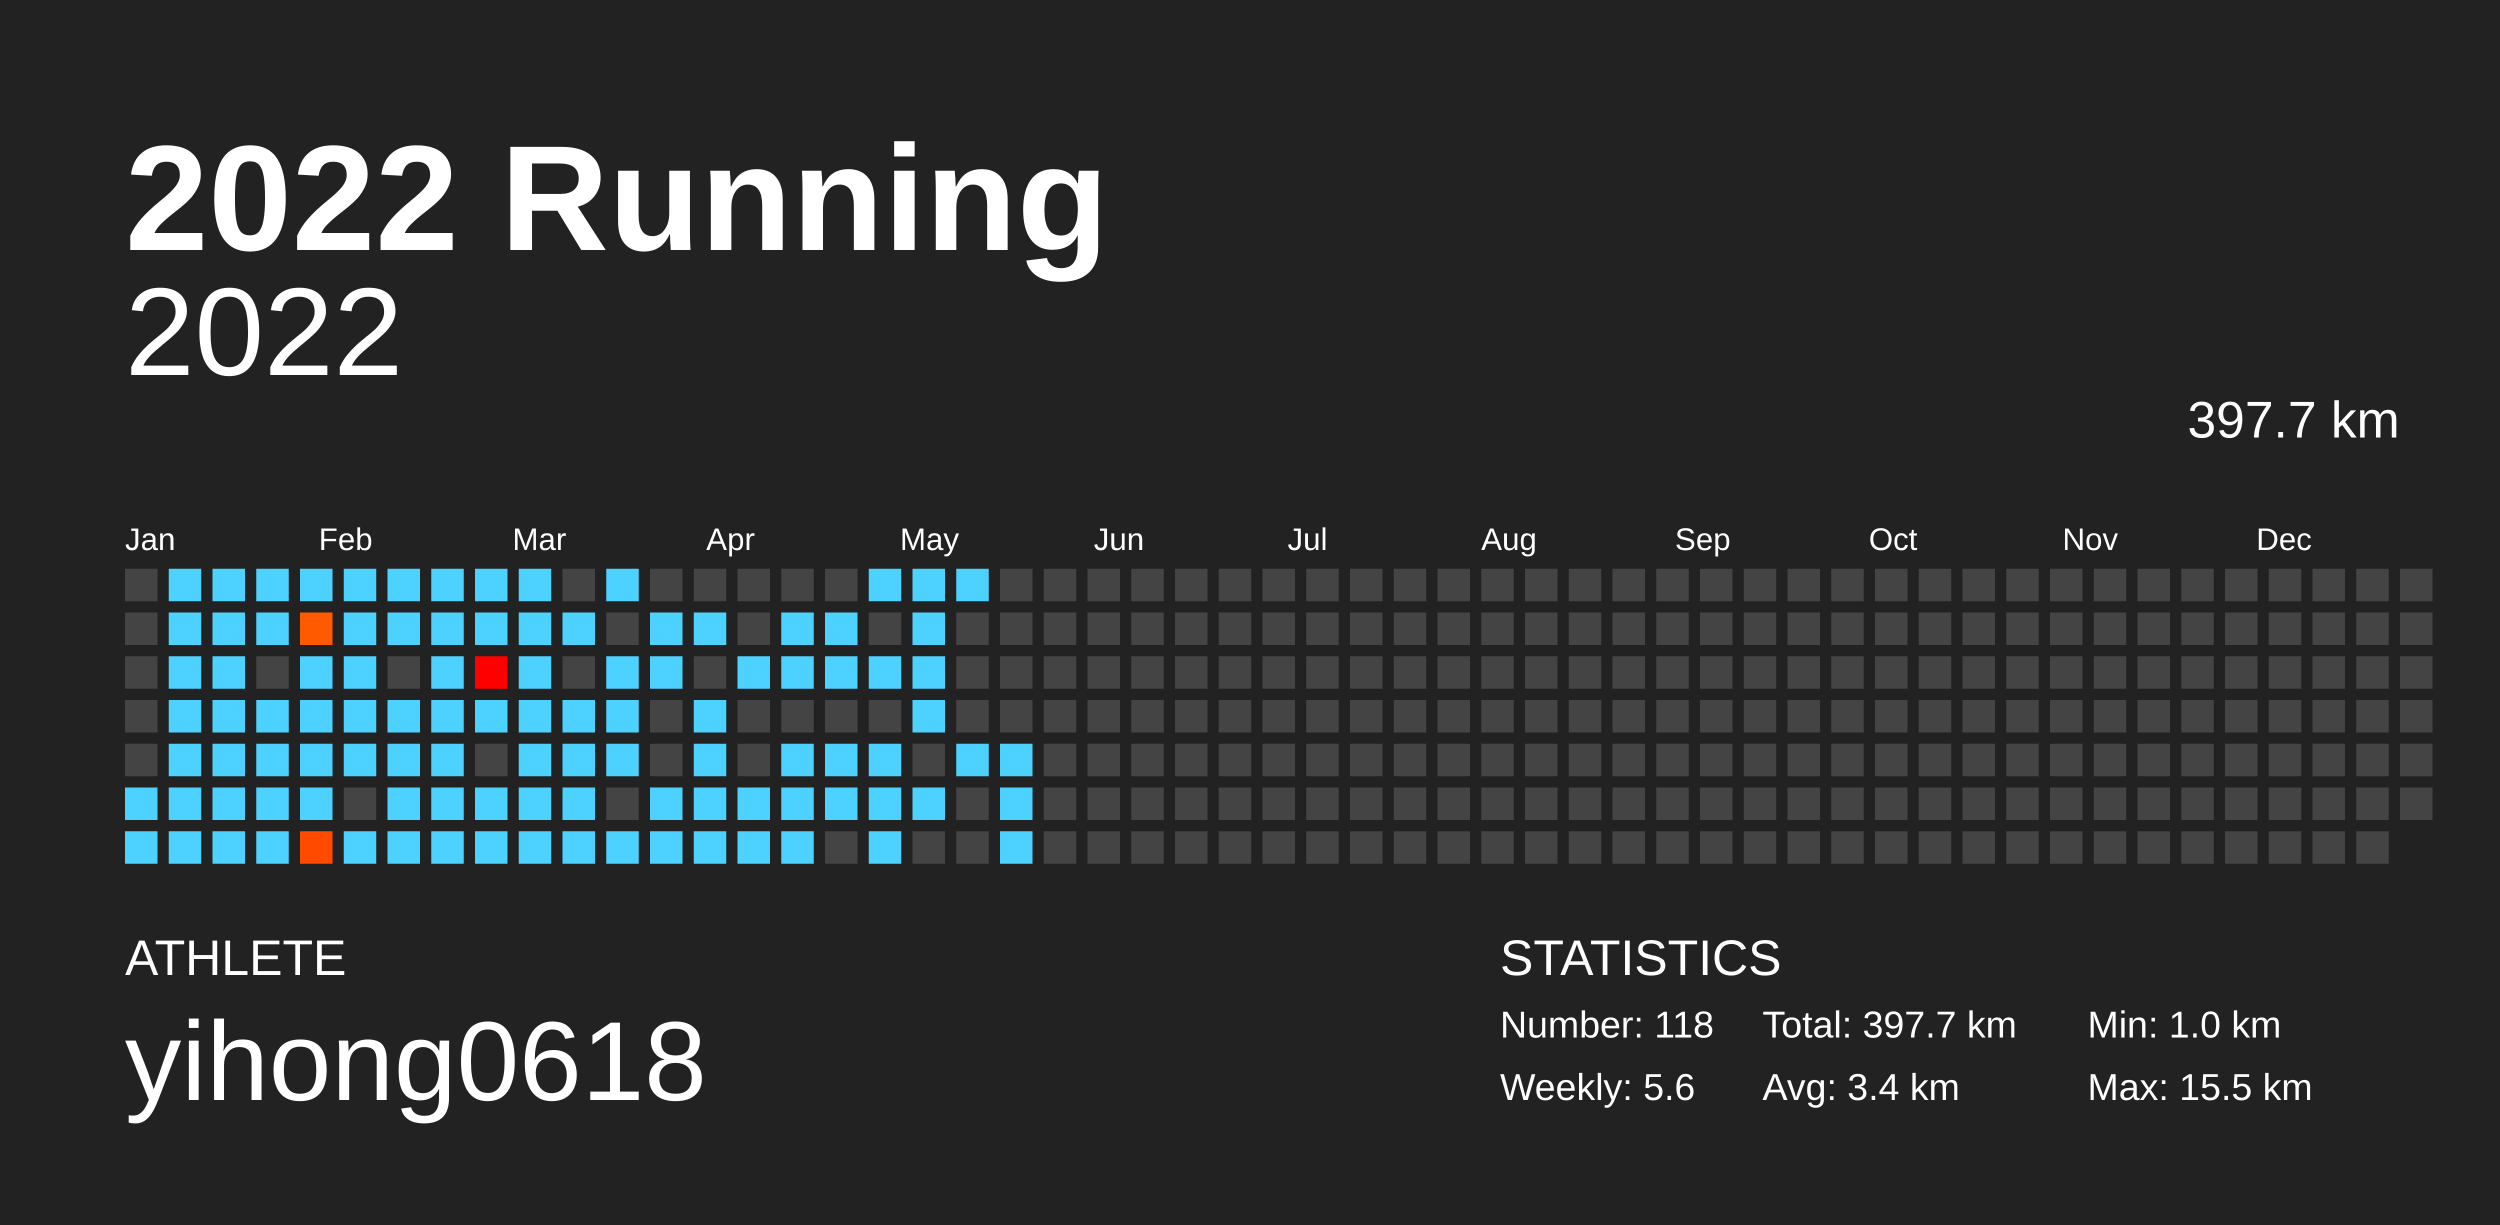
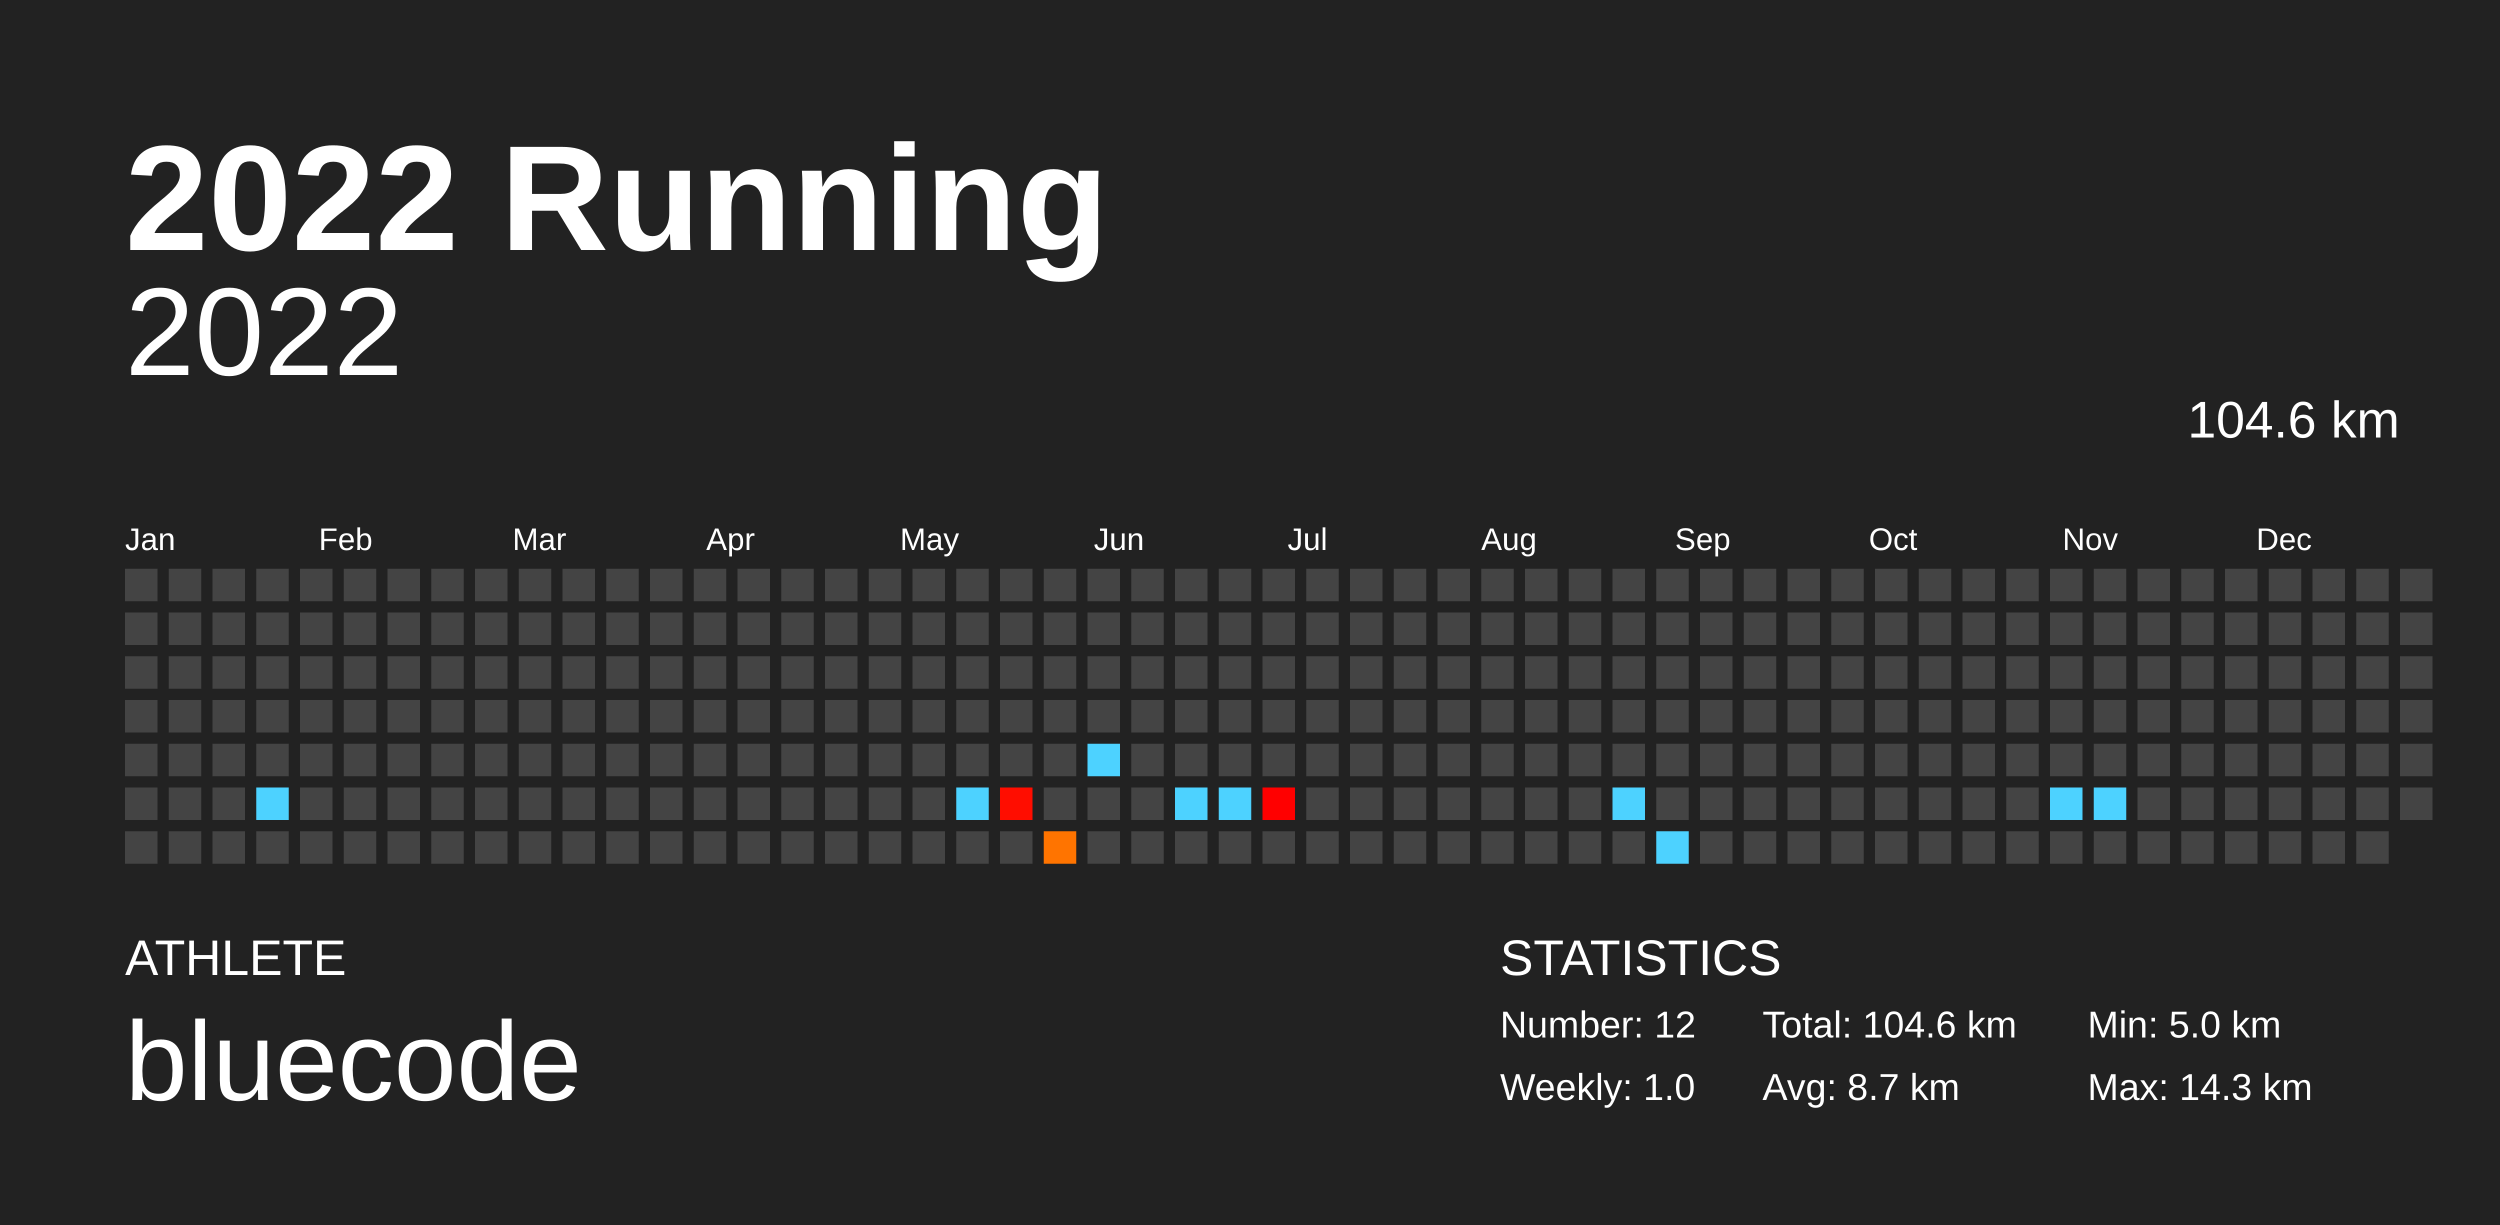
<svg xmlns="http://www.w3.org/2000/svg" baseProfile="full" height="98mm" version="1.1" viewBox="0,0,200,98" width="200mm">
  <defs />
  <rect fill="#222222" height="98" width="200" x="0" y="0" />
  <text fill="#FFFFFF" style="font-size:12px; font-family:Arial; font-weight:bold;" x="10" y="20">2022 Running</text>
  <text fill="#FFFFFF" style="font-size:4px; font-family:Arial" x="10" y="78">ATHLETE</text>
-   <text fill="#FFFFFF" style="font-size:9px; font-family:Arial" x="10" y="88">yihong0618</text>
+   <text fill="#FFFFFF" style="font-size:9px; font-family:Arial" x="10" y="88">bluecode</text>
  <text fill="#FFFFFF" style="font-size:4px; font-family:Arial" x="120" y="78">STATISTICS</text>
-   <text fill="#FFFFFF" style="font-size:3px; font-family:Arial" x="120" y="83">Number: 118</text>
-   <text fill="#FFFFFF" style="font-size:3px; font-family:Arial" x="120" y="88">Weekly: 5.6</text>
-   <text fill="#FFFFFF" style="font-size:3px; font-family:Arial" x="141" y="83">Total: 397.7 km</text>
-   <text fill="#FFFFFF" style="font-size:3px; font-family:Arial" x="141" y="88">Avg: 3.4 km</text>
-   <text fill="#FFFFFF" style="font-size:3px; font-family:Arial" x="167" y="83">Min: 1.0 km</text>
-   <text fill="#FFFFFF" style="font-size:3px; font-family:Arial" x="167" y="88">Max: 15.5 km</text>
+   <text fill="#FFFFFF" style="font-size:3px; font-family:Arial" x="120" y="83">Number: 12</text>
+   <text fill="#FFFFFF" style="font-size:3px; font-family:Arial" x="120" y="88">Weekly: 1.0</text>
+   <text fill="#FFFFFF" style="font-size:3px; font-family:Arial" x="141" y="83">Total: 104.6 km</text>
+   <text fill="#FFFFFF" style="font-size:3px; font-family:Arial" x="141" y="88">Avg: 8.7 km</text>
+   <text fill="#FFFFFF" style="font-size:3px; font-family:Arial" x="167" y="83">Min: 5.0 km</text>
+   <text fill="#FFFFFF" style="font-size:3px; font-family:Arial" x="167" y="88">Max: 14.3 km</text>
  <text alignment-baseline="hanging" fill="#FFFFFF" style="font-size:10.0px; font-family:Arial;" x="10" y="30">2022</text>
-   <text alignment-baseline="hanging" fill="#FFFFFF" style="font-size:4.125px; font-family:Arial;" x="175" y="35">397.7 km</text>
+   <text alignment-baseline="hanging" fill="#FFFFFF" style="font-size:4.125px; font-family:Arial;" x="175" y="35">104.6 km</text>
  <text fill="#FFFFFF" style="font-size:2.5px; font-family:Arial" x="10.0" y="44">Jan</text>
  <text fill="#FFFFFF" style="font-size:2.5px; font-family:Arial" x="25.5" y="44">Feb</text>
  <text fill="#FFFFFF" style="font-size:2.5px; font-family:Arial" x="41.0" y="44">Mar</text>
  <text fill="#FFFFFF" style="font-size:2.5px; font-family:Arial" x="56.5" y="44">Apr</text>
  <text fill="#FFFFFF" style="font-size:2.5px; font-family:Arial" x="72.0" y="44">May</text>
  <text fill="#FFFFFF" style="font-size:2.5px; font-family:Arial" x="87.5" y="44">Jun</text>
  <text fill="#FFFFFF" style="font-size:2.5px; font-family:Arial" x="103.0" y="44">Jul</text>
  <text fill="#FFFFFF" style="font-size:2.5px; font-family:Arial" x="118.5" y="44">Aug</text>
  <text fill="#FFFFFF" style="font-size:2.5px; font-family:Arial" x="134.0" y="44">Sep</text>
  <text fill="#FFFFFF" style="font-size:2.5px; font-family:Arial" x="149.5" y="44">Oct</text>
  <text fill="#FFFFFF" style="font-size:2.5px; font-family:Arial" x="165.0" y="44">Nov</text>
  <text fill="#FFFFFF" style="font-size:2.5px; font-family:Arial" x="180.5" y="44">Dec</text>
  <rect fill="#444444" height="2.6" width="2.6" x="10.0" y="45.5" />
  <rect fill="#444444" height="2.6" width="2.6" x="10.0" y="49.0" />
  <rect fill="#444444" height="2.6" width="2.6" x="10.0" y="52.5" />
  <rect fill="#444444" height="2.6" width="2.6" x="10.0" y="56.0" />
  <rect fill="#444444" height="2.6" width="2.6" x="10.0" y="59.5" />
-   <rect fill="#4dd2ff" height="2.6" width="2.6" x="10.0" y="63.0" />
-   <rect fill="#4dd2ff" height="2.6" width="2.6" x="10.0" y="66.5" />
-   <rect fill="#4dd2ff" height="2.6" width="2.6" x="13.5" y="45.5" />
-   <rect fill="#4dd2ff" height="2.6" width="2.6" x="13.5" y="49.0" />
-   <rect fill="#4dd2ff" height="2.6" width="2.6" x="13.5" y="52.5" />
-   <rect fill="#4dd2ff" height="2.6" width="2.6" x="13.5" y="56.0" />
-   <rect fill="#4dd2ff" height="2.6" width="2.6" x="13.5" y="59.5" />
-   <rect fill="#4dd2ff" height="2.6" width="2.6" x="13.5" y="63.0" />
-   <rect fill="#4dd2ff" height="2.6" width="2.6" x="13.5" y="66.5" />
-   <rect fill="#4dd2ff" height="2.6" width="2.6" x="17.0" y="45.5" />
-   <rect fill="#4dd2ff" height="2.6" width="2.6" x="17.0" y="49.0" />
-   <rect fill="#4dd2ff" height="2.6" width="2.6" x="17.0" y="52.5" />
-   <rect fill="#4dd2ff" height="2.6" width="2.6" x="17.0" y="56.0" />
-   <rect fill="#4dd2ff" height="2.6" width="2.6" x="17.0" y="59.5" />
-   <rect fill="#4dd2ff" height="2.6" width="2.6" x="17.0" y="63.0" />
-   <rect fill="#4dd2ff" height="2.6" width="2.6" x="17.0" y="66.5" />
-   <rect fill="#4dd2ff" height="2.6" width="2.6" x="20.5" y="45.5" />
-   <rect fill="#4dd2ff" height="2.6" width="2.6" x="20.5" y="49.0" />
+   <rect fill="#444444" height="2.6" width="2.6" x="10.0" y="63.0" />
+   <rect fill="#444444" height="2.6" width="2.6" x="10.0" y="66.5" />
+   <rect fill="#444444" height="2.6" width="2.6" x="13.5" y="45.5" />
+   <rect fill="#444444" height="2.6" width="2.6" x="13.5" y="49.0" />
+   <rect fill="#444444" height="2.6" width="2.6" x="13.5" y="52.5" />
+   <rect fill="#444444" height="2.6" width="2.6" x="13.5" y="56.0" />
+   <rect fill="#444444" height="2.6" width="2.6" x="13.5" y="59.5" />
+   <rect fill="#444444" height="2.6" width="2.6" x="13.5" y="63.0" />
+   <rect fill="#444444" height="2.6" width="2.6" x="13.5" y="66.5" />
+   <rect fill="#444444" height="2.6" width="2.6" x="17.0" y="45.5" />
+   <rect fill="#444444" height="2.6" width="2.6" x="17.0" y="49.0" />
+   <rect fill="#444444" height="2.6" width="2.6" x="17.0" y="52.5" />
+   <rect fill="#444444" height="2.6" width="2.6" x="17.0" y="56.0" />
+   <rect fill="#444444" height="2.6" width="2.6" x="17.0" y="59.5" />
+   <rect fill="#444444" height="2.6" width="2.6" x="17.0" y="63.0" />
+   <rect fill="#444444" height="2.6" width="2.6" x="17.0" y="66.5" />
+   <rect fill="#444444" height="2.6" width="2.6" x="20.5" y="45.5" />
+   <rect fill="#444444" height="2.6" width="2.6" x="20.5" y="49.0" />
  <rect fill="#444444" height="2.6" width="2.6" x="20.5" y="52.5" />
-   <rect fill="#4dd2ff" height="2.6" width="2.6" x="20.5" y="56.0" />
-   <rect fill="#4dd2ff" height="2.6" width="2.6" x="20.5" y="59.5" />
+   <rect fill="#444444" height="2.6" width="2.6" x="20.5" y="56.0" />
+   <rect fill="#444444" height="2.6" width="2.6" x="20.5" y="59.5" />
  <rect fill="#4dd2ff" height="2.6" width="2.6" x="20.5" y="63.0" />
-   <rect fill="#4dd2ff" height="2.6" width="2.6" x="20.5" y="66.5" />
-   <rect fill="#4dd2ff" height="2.6" width="2.6" x="24.0" y="45.5" />
-   <rect fill="#ff5a00" height="2.6" width="2.6" x="24.0" y="49.0" />
-   <rect fill="#4dd2ff" height="2.6" width="2.6" x="24.0" y="52.5" />
-   <rect fill="#4dd2ff" height="2.6" width="2.6" x="24.0" y="56.0" />
-   <rect fill="#4dd2ff" height="2.6" width="2.6" x="24.0" y="59.5" />
-   <rect fill="#4dd2ff" height="2.6" width="2.6" x="24.0" y="63.0" />
-   <rect fill="#ff4a00" height="2.6" width="2.6" x="24.0" y="66.5" />
-   <rect fill="#4dd2ff" height="2.6" width="2.6" x="27.5" y="45.5" />
-   <rect fill="#4dd2ff" height="2.6" width="2.6" x="27.5" y="49.0" />
-   <rect fill="#4dd2ff" height="2.6" width="2.6" x="27.5" y="52.5" />
-   <rect fill="#4dd2ff" height="2.6" width="2.6" x="27.5" y="56.0" />
-   <rect fill="#4dd2ff" height="2.6" width="2.6" x="27.5" y="59.5" />
+   <rect fill="#444444" height="2.6" width="2.6" x="20.5" y="66.5" />
+   <rect fill="#444444" height="2.6" width="2.6" x="24.0" y="45.5" />
+   <rect fill="#444444" height="2.6" width="2.6" x="24.0" y="49.0" />
+   <rect fill="#444444" height="2.6" width="2.6" x="24.0" y="52.5" />
+   <rect fill="#444444" height="2.6" width="2.6" x="24.0" y="56.0" />
+   <rect fill="#444444" height="2.6" width="2.6" x="24.0" y="59.5" />
+   <rect fill="#444444" height="2.6" width="2.6" x="24.0" y="63.0" />
+   <rect fill="#444444" height="2.6" width="2.6" x="24.0" y="66.5" />
+   <rect fill="#444444" height="2.6" width="2.6" x="27.5" y="45.5" />
+   <rect fill="#444444" height="2.6" width="2.6" x="27.5" y="49.0" />
+   <rect fill="#444444" height="2.6" width="2.6" x="27.5" y="52.5" />
+   <rect fill="#444444" height="2.6" width="2.6" x="27.5" y="56.0" />
+   <rect fill="#444444" height="2.6" width="2.6" x="27.5" y="59.5" />
  <rect fill="#444444" height="2.6" width="2.6" x="27.5" y="63.0" />
-   <rect fill="#4dd2ff" height="2.6" width="2.6" x="27.5" y="66.5" />
-   <rect fill="#4dd2ff" height="2.6" width="2.6" x="31.0" y="45.5" />
-   <rect fill="#4dd2ff" height="2.6" width="2.6" x="31.0" y="49.0" />
+   <rect fill="#444444" height="2.6" width="2.6" x="27.5" y="66.5" />
+   <rect fill="#444444" height="2.6" width="2.6" x="31.0" y="45.5" />
+   <rect fill="#444444" height="2.6" width="2.6" x="31.0" y="49.0" />
  <rect fill="#444444" height="2.6" width="2.6" x="31.0" y="52.5" />
-   <rect fill="#4dd2ff" height="2.6" width="2.6" x="31.0" y="56.0" />
-   <rect fill="#4dd2ff" height="2.6" width="2.6" x="31.0" y="59.5" />
-   <rect fill="#4dd2ff" height="2.6" width="2.6" x="31.0" y="63.0" />
-   <rect fill="#4dd2ff" height="2.6" width="2.6" x="31.0" y="66.5" />
-   <rect fill="#4dd2ff" height="2.6" width="2.6" x="34.5" y="45.5" />
-   <rect fill="#4dd2ff" height="2.6" width="2.6" x="34.5" y="49.0" />
-   <rect fill="#4dd2ff" height="2.6" width="2.6" x="34.5" y="52.5" />
-   <rect fill="#4dd2ff" height="2.6" width="2.6" x="34.5" y="56.0" />
-   <rect fill="#4dd2ff" height="2.6" width="2.6" x="34.5" y="59.5" />
-   <rect fill="#4dd2ff" height="2.6" width="2.6" x="34.5" y="63.0" />
-   <rect fill="#4dd2ff" height="2.6" width="2.6" x="34.5" y="66.5" />
-   <rect fill="#4dd2ff" height="2.6" width="2.6" x="38.0" y="45.5" />
-   <rect fill="#4dd2ff" height="2.6" width="2.6" x="38.0" y="49.0" />
-   <rect fill="#ff0000" height="2.6" width="2.6" x="38.0" y="52.5" />
-   <rect fill="#4dd2ff" height="2.6" width="2.6" x="38.0" y="56.0" />
+   <rect fill="#444444" height="2.6" width="2.6" x="31.0" y="56.0" />
+   <rect fill="#444444" height="2.6" width="2.6" x="31.0" y="59.5" />
+   <rect fill="#444444" height="2.6" width="2.6" x="31.0" y="63.0" />
+   <rect fill="#444444" height="2.6" width="2.6" x="31.0" y="66.5" />
+   <rect fill="#444444" height="2.6" width="2.6" x="34.5" y="45.5" />
+   <rect fill="#444444" height="2.6" width="2.6" x="34.5" y="49.0" />
+   <rect fill="#444444" height="2.6" width="2.6" x="34.5" y="52.5" />
+   <rect fill="#444444" height="2.6" width="2.6" x="34.5" y="56.0" />
+   <rect fill="#444444" height="2.6" width="2.6" x="34.5" y="59.5" />
+   <rect fill="#444444" height="2.6" width="2.6" x="34.5" y="63.0" />
+   <rect fill="#444444" height="2.6" width="2.6" x="34.5" y="66.5" />
+   <rect fill="#444444" height="2.6" width="2.6" x="38.0" y="45.5" />
+   <rect fill="#444444" height="2.6" width="2.6" x="38.0" y="49.0" />
+   <rect fill="#444444" height="2.6" width="2.6" x="38.0" y="52.5" />
+   <rect fill="#444444" height="2.6" width="2.6" x="38.0" y="56.0" />
  <rect fill="#444444" height="2.6" width="2.6" x="38.0" y="59.5" />
-   <rect fill="#4dd2ff" height="2.6" width="2.6" x="38.0" y="63.0" />
-   <rect fill="#4dd2ff" height="2.6" width="2.6" x="38.0" y="66.5" />
-   <rect fill="#4dd2ff" height="2.6" width="2.6" x="41.5" y="45.5" />
-   <rect fill="#4dd2ff" height="2.6" width="2.6" x="41.5" y="49.0" />
-   <rect fill="#4dd2ff" height="2.6" width="2.6" x="41.5" y="52.5" />
-   <rect fill="#4dd2ff" height="2.6" width="2.6" x="41.5" y="56.0" />
-   <rect fill="#4dd2ff" height="2.6" width="2.6" x="41.5" y="59.5" />
-   <rect fill="#4dd2ff" height="2.6" width="2.6" x="41.5" y="63.0" />
-   <rect fill="#4dd2ff" height="2.6" width="2.6" x="41.5" y="66.5" />
+   <rect fill="#444444" height="2.6" width="2.6" x="38.0" y="63.0" />
+   <rect fill="#444444" height="2.6" width="2.6" x="38.0" y="66.5" />
+   <rect fill="#444444" height="2.6" width="2.6" x="41.5" y="45.5" />
+   <rect fill="#444444" height="2.6" width="2.6" x="41.5" y="49.0" />
+   <rect fill="#444444" height="2.6" width="2.6" x="41.5" y="52.5" />
+   <rect fill="#444444" height="2.6" width="2.6" x="41.5" y="56.0" />
+   <rect fill="#444444" height="2.6" width="2.6" x="41.5" y="59.5" />
+   <rect fill="#444444" height="2.6" width="2.6" x="41.5" y="63.0" />
+   <rect fill="#444444" height="2.6" width="2.6" x="41.5" y="66.5" />
  <rect fill="#444444" height="2.6" width="2.6" x="45.0" y="45.5" />
-   <rect fill="#4dd2ff" height="2.6" width="2.6" x="45.0" y="49.0" />
+   <rect fill="#444444" height="2.6" width="2.6" x="45.0" y="49.0" />
  <rect fill="#444444" height="2.6" width="2.6" x="45.0" y="52.5" />
-   <rect fill="#4dd2ff" height="2.6" width="2.6" x="45.0" y="56.0" />
-   <rect fill="#4dd2ff" height="2.6" width="2.6" x="45.0" y="59.5" />
-   <rect fill="#4dd2ff" height="2.6" width="2.6" x="45.0" y="63.0" />
-   <rect fill="#4dd2ff" height="2.6" width="2.6" x="45.0" y="66.5" />
-   <rect fill="#4dd2ff" height="2.6" width="2.6" x="48.5" y="45.5" />
+   <rect fill="#444444" height="2.6" width="2.6" x="45.0" y="56.0" />
+   <rect fill="#444444" height="2.6" width="2.6" x="45.0" y="59.5" />
+   <rect fill="#444444" height="2.6" width="2.6" x="45.0" y="63.0" />
+   <rect fill="#444444" height="2.6" width="2.6" x="45.0" y="66.5" />
+   <rect fill="#444444" height="2.6" width="2.6" x="48.5" y="45.5" />
  <rect fill="#444444" height="2.6" width="2.6" x="48.5" y="49.0" />
-   <rect fill="#4dd2ff" height="2.6" width="2.6" x="48.5" y="52.5" />
-   <rect fill="#4dd2ff" height="2.6" width="2.6" x="48.5" y="56.0" />
-   <rect fill="#4dd2ff" height="2.6" width="2.6" x="48.5" y="59.5" />
+   <rect fill="#444444" height="2.6" width="2.6" x="48.5" y="52.5" />
+   <rect fill="#444444" height="2.6" width="2.6" x="48.5" y="56.0" />
+   <rect fill="#444444" height="2.6" width="2.6" x="48.5" y="59.5" />
  <rect fill="#444444" height="2.6" width="2.6" x="48.5" y="63.0" />
-   <rect fill="#4dd2ff" height="2.6" width="2.6" x="48.5" y="66.5" />
+   <rect fill="#444444" height="2.6" width="2.6" x="48.5" y="66.5" />
  <rect fill="#444444" height="2.6" width="2.6" x="52.0" y="45.5" />
-   <rect fill="#4dd2ff" height="2.6" width="2.6" x="52.0" y="49.0" />
-   <rect fill="#4dd2ff" height="2.6" width="2.6" x="52.0" y="52.5" />
+   <rect fill="#444444" height="2.6" width="2.6" x="52.0" y="49.0" />
+   <rect fill="#444444" height="2.6" width="2.6" x="52.0" y="52.5" />
  <rect fill="#444444" height="2.6" width="2.6" x="52.0" y="56.0" />
  <rect fill="#444444" height="2.6" width="2.6" x="52.0" y="59.5" />
-   <rect fill="#4dd2ff" height="2.6" width="2.6" x="52.0" y="63.0" />
-   <rect fill="#4dd2ff" height="2.6" width="2.6" x="52.0" y="66.5" />
+   <rect fill="#444444" height="2.6" width="2.6" x="52.0" y="63.0" />
+   <rect fill="#444444" height="2.6" width="2.6" x="52.0" y="66.5" />
  <rect fill="#444444" height="2.6" width="2.6" x="55.5" y="45.5" />
-   <rect fill="#4dd2ff" height="2.6" width="2.6" x="55.5" y="49.0" />
+   <rect fill="#444444" height="2.6" width="2.6" x="55.5" y="49.0" />
  <rect fill="#444444" height="2.6" width="2.6" x="55.5" y="52.5" />
-   <rect fill="#4dd2ff" height="2.6" width="2.6" x="55.5" y="56.0" />
-   <rect fill="#4dd2ff" height="2.6" width="2.6" x="55.5" y="59.5" />
-   <rect fill="#4dd2ff" height="2.6" width="2.6" x="55.5" y="63.0" />
-   <rect fill="#4dd2ff" height="2.6" width="2.6" x="55.5" y="66.5" />
+   <rect fill="#444444" height="2.6" width="2.6" x="55.5" y="56.0" />
+   <rect fill="#444444" height="2.6" width="2.6" x="55.5" y="59.5" />
+   <rect fill="#444444" height="2.6" width="2.6" x="55.5" y="63.0" />
+   <rect fill="#444444" height="2.6" width="2.6" x="55.5" y="66.5" />
  <rect fill="#444444" height="2.6" width="2.6" x="59.0" y="45.5" />
  <rect fill="#444444" height="2.6" width="2.6" x="59.0" y="49.0" />
-   <rect fill="#4dd2ff" height="2.6" width="2.6" x="59.0" y="52.5" />
+   <rect fill="#444444" height="2.6" width="2.6" x="59.0" y="52.5" />
  <rect fill="#444444" height="2.6" width="2.6" x="59.0" y="56.0" />
  <rect fill="#444444" height="2.6" width="2.6" x="59.0" y="59.5" />
-   <rect fill="#4dd2ff" height="2.6" width="2.6" x="59.0" y="63.0" />
-   <rect fill="#4dd2ff" height="2.6" width="2.6" x="59.0" y="66.5" />
+   <rect fill="#444444" height="2.6" width="2.6" x="59.0" y="63.0" />
+   <rect fill="#444444" height="2.6" width="2.6" x="59.0" y="66.5" />
  <rect fill="#444444" height="2.6" width="2.6" x="62.5" y="45.5" />
-   <rect fill="#4dd2ff" height="2.6" width="2.6" x="62.5" y="49.0" />
-   <rect fill="#4dd2ff" height="2.6" width="2.6" x="62.5" y="52.5" />
+   <rect fill="#444444" height="2.6" width="2.6" x="62.5" y="49.0" />
+   <rect fill="#444444" height="2.6" width="2.6" x="62.5" y="52.5" />
  <rect fill="#444444" height="2.6" width="2.6" x="62.5" y="56.0" />
-   <rect fill="#4dd2ff" height="2.6" width="2.6" x="62.5" y="59.5" />
-   <rect fill="#4dd2ff" height="2.6" width="2.6" x="62.5" y="63.0" />
-   <rect fill="#4dd2ff" height="2.6" width="2.6" x="62.5" y="66.5" />
+   <rect fill="#444444" height="2.6" width="2.6" x="62.5" y="59.5" />
+   <rect fill="#444444" height="2.6" width="2.6" x="62.5" y="63.0" />
+   <rect fill="#444444" height="2.6" width="2.6" x="62.5" y="66.5" />
  <rect fill="#444444" height="2.6" width="2.6" x="66.0" y="45.5" />
-   <rect fill="#4dd2ff" height="2.6" width="2.6" x="66.0" y="49.0" />
-   <rect fill="#4dd2ff" height="2.6" width="2.6" x="66.0" y="52.5" />
+   <rect fill="#444444" height="2.6" width="2.6" x="66.0" y="49.0" />
+   <rect fill="#444444" height="2.6" width="2.6" x="66.0" y="52.5" />
  <rect fill="#444444" height="2.6" width="2.6" x="66.0" y="56.0" />
-   <rect fill="#4dd2ff" height="2.6" width="2.6" x="66.0" y="59.5" />
-   <rect fill="#4dd2ff" height="2.6" width="2.6" x="66.0" y="63.0" />
+   <rect fill="#444444" height="2.6" width="2.6" x="66.0" y="59.5" />
+   <rect fill="#444444" height="2.6" width="2.6" x="66.0" y="63.0" />
  <rect fill="#444444" height="2.6" width="2.6" x="66.0" y="66.5" />
-   <rect fill="#4dd2ff" height="2.6" width="2.6" x="69.5" y="45.5" />
+   <rect fill="#444444" height="2.6" width="2.6" x="69.5" y="45.5" />
  <rect fill="#444444" height="2.6" width="2.6" x="69.5" y="49.0" />
-   <rect fill="#4dd2ff" height="2.6" width="2.6" x="69.5" y="52.5" />
+   <rect fill="#444444" height="2.6" width="2.6" x="69.5" y="52.5" />
  <rect fill="#444444" height="2.6" width="2.6" x="69.5" y="56.0" />
-   <rect fill="#4dd2ff" height="2.6" width="2.6" x="69.5" y="59.5" />
-   <rect fill="#4dd2ff" height="2.6" width="2.6" x="69.5" y="63.0" />
-   <rect fill="#4dd2ff" height="2.6" width="2.6" x="69.5" y="66.5" />
-   <rect fill="#4dd2ff" height="2.6" width="2.6" x="73.0" y="45.5" />
-   <rect fill="#4dd2ff" height="2.6" width="2.6" x="73.0" y="49.0" />
-   <rect fill="#4dd2ff" height="2.6" width="2.6" x="73.0" y="52.5" />
-   <rect fill="#4dd2ff" height="2.6" width="2.6" x="73.0" y="56.0" />
+   <rect fill="#444444" height="2.6" width="2.6" x="69.5" y="59.5" />
+   <rect fill="#444444" height="2.6" width="2.6" x="69.5" y="63.0" />
+   <rect fill="#444444" height="2.6" width="2.6" x="69.5" y="66.5" />
+   <rect fill="#444444" height="2.6" width="2.6" x="73.0" y="45.5" />
+   <rect fill="#444444" height="2.6" width="2.6" x="73.0" y="49.0" />
+   <rect fill="#444444" height="2.6" width="2.6" x="73.0" y="52.5" />
+   <rect fill="#444444" height="2.6" width="2.6" x="73.0" y="56.0" />
  <rect fill="#444444" height="2.6" width="2.6" x="73.0" y="59.5" />
-   <rect fill="#4dd2ff" height="2.6" width="2.6" x="73.0" y="63.0" />
+   <rect fill="#444444" height="2.6" width="2.6" x="73.0" y="63.0" />
  <rect fill="#444444" height="2.6" width="2.6" x="73.0" y="66.5" />
-   <rect fill="#4dd2ff" height="2.6" width="2.6" x="76.5" y="45.5" />
+   <rect fill="#444444" height="2.6" width="2.6" x="76.5" y="45.5" />
  <rect fill="#444444" height="2.6" width="2.6" x="76.5" y="49.0" />
  <rect fill="#444444" height="2.6" width="2.6" x="76.5" y="52.5" />
  <rect fill="#444444" height="2.6" width="2.6" x="76.5" y="56.0" />
-   <rect fill="#4dd2ff" height="2.6" width="2.6" x="76.5" y="59.5" />
-   <rect fill="#444444" height="2.6" width="2.6" x="76.5" y="63.0" />
+   <rect fill="#444444" height="2.6" width="2.6" x="76.5" y="59.5" />
+   <rect fill="#4dd2ff" height="2.6" width="2.6" x="76.5" y="63.0" />
  <rect fill="#444444" height="2.6" width="2.6" x="76.5" y="66.5" />
  <rect fill="#444444" height="2.6" width="2.6" x="80.0" y="45.5" />
  <rect fill="#444444" height="2.6" width="2.6" x="80.0" y="49.0" />
  <rect fill="#444444" height="2.6" width="2.6" x="80.0" y="52.5" />
  <rect fill="#444444" height="2.6" width="2.6" x="80.0" y="56.0" />
-   <rect fill="#4dd2ff" height="2.6" width="2.6" x="80.0" y="59.5" />
-   <rect fill="#4dd2ff" height="2.6" width="2.6" x="80.0" y="63.0" />
-   <rect fill="#4dd2ff" height="2.6" width="2.6" x="80.0" y="66.5" />
+   <rect fill="#444444" height="2.6" width="2.6" x="80.0" y="59.5" />
+   <rect fill="#ff0d00" height="2.6" width="2.6" x="80.0" y="63.0" />
+   <rect fill="#444444" height="2.6" width="2.6" x="80.0" y="66.5" />
  <rect fill="#444444" height="2.6" width="2.6" x="83.5" y="45.5" />
  <rect fill="#444444" height="2.6" width="2.6" x="83.5" y="49.0" />
  <rect fill="#444444" height="2.6" width="2.6" x="83.5" y="52.5" />
  <rect fill="#444444" height="2.6" width="2.6" x="83.5" y="56.0" />
  <rect fill="#444444" height="2.6" width="2.6" x="83.5" y="59.5" />
  <rect fill="#444444" height="2.6" width="2.6" x="83.5" y="63.0" />
-   <rect fill="#444444" height="2.6" width="2.6" x="83.5" y="66.5" />
+   <rect fill="#ff7400" height="2.6" width="2.6" x="83.5" y="66.5" />
  <rect fill="#444444" height="2.6" width="2.6" x="87.0" y="45.5" />
  <rect fill="#444444" height="2.6" width="2.6" x="87.0" y="49.0" />
  <rect fill="#444444" height="2.6" width="2.6" x="87.0" y="52.5" />
  <rect fill="#444444" height="2.6" width="2.6" x="87.0" y="56.0" />
-   <rect fill="#444444" height="2.6" width="2.6" x="87.0" y="59.5" />
+   <rect fill="#4dd2ff" height="2.6" width="2.6" x="87.0" y="59.5" />
  <rect fill="#444444" height="2.6" width="2.6" x="87.0" y="63.0" />
  <rect fill="#444444" height="2.6" width="2.6" x="87.0" y="66.5" />
  <rect fill="#444444" height="2.6" width="2.6" x="90.5" y="45.5" />
  <rect fill="#444444" height="2.6" width="2.6" x="90.5" y="49.0" />
  <rect fill="#444444" height="2.6" width="2.6" x="90.5" y="52.5" />
  <rect fill="#444444" height="2.6" width="2.6" x="90.5" y="56.0" />
  <rect fill="#444444" height="2.6" width="2.6" x="90.5" y="59.5" />
  <rect fill="#444444" height="2.6" width="2.6" x="90.5" y="63.0" />
  <rect fill="#444444" height="2.6" width="2.6" x="90.5" y="66.5" />
  <rect fill="#444444" height="2.6" width="2.6" x="94.0" y="45.5" />
  <rect fill="#444444" height="2.6" width="2.6" x="94.0" y="49.0" />
  <rect fill="#444444" height="2.6" width="2.6" x="94.0" y="52.5" />
  <rect fill="#444444" height="2.6" width="2.6" x="94.0" y="56.0" />
  <rect fill="#444444" height="2.6" width="2.6" x="94.0" y="59.5" />
-   <rect fill="#444444" height="2.6" width="2.6" x="94.0" y="63.0" />
+   <rect fill="#4dd2ff" height="2.6" width="2.6" x="94.0" y="63.0" />
  <rect fill="#444444" height="2.6" width="2.6" x="94.0" y="66.5" />
  <rect fill="#444444" height="2.6" width="2.6" x="97.5" y="45.5" />
  <rect fill="#444444" height="2.6" width="2.6" x="97.5" y="49.0" />
  <rect fill="#444444" height="2.6" width="2.6" x="97.5" y="52.5" />
  <rect fill="#444444" height="2.6" width="2.6" x="97.5" y="56.0" />
  <rect fill="#444444" height="2.6" width="2.6" x="97.5" y="59.5" />
-   <rect fill="#444444" height="2.6" width="2.6" x="97.5" y="63.0" />
+   <rect fill="#4dd2ff" height="2.6" width="2.6" x="97.5" y="63.0" />
  <rect fill="#444444" height="2.6" width="2.6" x="97.5" y="66.5" />
  <rect fill="#444444" height="2.6" width="2.6" x="101.0" y="45.5" />
  <rect fill="#444444" height="2.6" width="2.6" x="101.0" y="49.0" />
  <rect fill="#444444" height="2.6" width="2.6" x="101.0" y="52.5" />
  <rect fill="#444444" height="2.6" width="2.6" x="101.0" y="56.0" />
  <rect fill="#444444" height="2.6" width="2.6" x="101.0" y="59.5" />
-   <rect fill="#444444" height="2.6" width="2.6" x="101.0" y="63.0" />
+   <rect fill="#ff0000" height="2.6" width="2.6" x="101.0" y="63.0" />
  <rect fill="#444444" height="2.6" width="2.6" x="101.0" y="66.5" />
  <rect fill="#444444" height="2.6" width="2.6" x="104.5" y="45.5" />
  <rect fill="#444444" height="2.6" width="2.6" x="104.5" y="49.0" />
  <rect fill="#444444" height="2.6" width="2.6" x="104.5" y="52.5" />
  <rect fill="#444444" height="2.6" width="2.6" x="104.5" y="56.0" />
  <rect fill="#444444" height="2.6" width="2.6" x="104.5" y="59.5" />
  <rect fill="#444444" height="2.6" width="2.6" x="104.5" y="63.0" />
  <rect fill="#444444" height="2.6" width="2.6" x="104.5" y="66.5" />
  <rect fill="#444444" height="2.6" width="2.6" x="108.0" y="45.5" />
  <rect fill="#444444" height="2.6" width="2.6" x="108.0" y="49.0" />
  <rect fill="#444444" height="2.6" width="2.6" x="108.0" y="52.5" />
  <rect fill="#444444" height="2.6" width="2.6" x="108.0" y="56.0" />
  <rect fill="#444444" height="2.6" width="2.6" x="108.0" y="59.5" />
  <rect fill="#444444" height="2.6" width="2.6" x="108.0" y="63.0" />
  <rect fill="#444444" height="2.6" width="2.6" x="108.0" y="66.5" />
  <rect fill="#444444" height="2.6" width="2.6" x="111.5" y="45.5" />
  <rect fill="#444444" height="2.6" width="2.6" x="111.5" y="49.0" />
  <rect fill="#444444" height="2.6" width="2.6" x="111.5" y="52.5" />
  <rect fill="#444444" height="2.6" width="2.6" x="111.5" y="56.0" />
  <rect fill="#444444" height="2.6" width="2.6" x="111.5" y="59.5" />
  <rect fill="#444444" height="2.6" width="2.6" x="111.5" y="63.0" />
  <rect fill="#444444" height="2.6" width="2.6" x="111.5" y="66.5" />
  <rect fill="#444444" height="2.6" width="2.6" x="115.0" y="45.5" />
  <rect fill="#444444" height="2.6" width="2.6" x="115.0" y="49.0" />
  <rect fill="#444444" height="2.6" width="2.6" x="115.0" y="52.5" />
  <rect fill="#444444" height="2.6" width="2.6" x="115.0" y="56.0" />
  <rect fill="#444444" height="2.6" width="2.6" x="115.0" y="59.5" />
  <rect fill="#444444" height="2.6" width="2.6" x="115.0" y="63.0" />
  <rect fill="#444444" height="2.6" width="2.6" x="115.0" y="66.5" />
  <rect fill="#444444" height="2.6" width="2.6" x="118.5" y="45.5" />
  <rect fill="#444444" height="2.6" width="2.6" x="118.5" y="49.0" />
  <rect fill="#444444" height="2.6" width="2.6" x="118.5" y="52.5" />
  <rect fill="#444444" height="2.6" width="2.6" x="118.5" y="56.0" />
  <rect fill="#444444" height="2.6" width="2.6" x="118.5" y="59.5" />
  <rect fill="#444444" height="2.6" width="2.6" x="118.5" y="63.0" />
  <rect fill="#444444" height="2.6" width="2.6" x="118.5" y="66.5" />
  <rect fill="#444444" height="2.6" width="2.6" x="122.0" y="45.5" />
  <rect fill="#444444" height="2.6" width="2.6" x="122.0" y="49.0" />
  <rect fill="#444444" height="2.6" width="2.6" x="122.0" y="52.5" />
  <rect fill="#444444" height="2.6" width="2.6" x="122.0" y="56.0" />
  <rect fill="#444444" height="2.6" width="2.6" x="122.0" y="59.5" />
  <rect fill="#444444" height="2.6" width="2.6" x="122.0" y="63.0" />
  <rect fill="#444444" height="2.6" width="2.6" x="122.0" y="66.5" />
  <rect fill="#444444" height="2.6" width="2.6" x="125.5" y="45.5" />
  <rect fill="#444444" height="2.6" width="2.6" x="125.5" y="49.0" />
  <rect fill="#444444" height="2.6" width="2.6" x="125.5" y="52.5" />
  <rect fill="#444444" height="2.6" width="2.6" x="125.5" y="56.0" />
  <rect fill="#444444" height="2.6" width="2.6" x="125.5" y="59.5" />
  <rect fill="#444444" height="2.6" width="2.6" x="125.5" y="63.0" />
  <rect fill="#444444" height="2.6" width="2.6" x="125.5" y="66.5" />
  <rect fill="#444444" height="2.6" width="2.6" x="129.0" y="45.5" />
  <rect fill="#444444" height="2.6" width="2.6" x="129.0" y="49.0" />
  <rect fill="#444444" height="2.6" width="2.6" x="129.0" y="52.5" />
  <rect fill="#444444" height="2.6" width="2.6" x="129.0" y="56.0" />
  <rect fill="#444444" height="2.6" width="2.6" x="129.0" y="59.5" />
-   <rect fill="#444444" height="2.6" width="2.6" x="129.0" y="63.0" />
+   <rect fill="#4dd2ff" height="2.6" width="2.6" x="129.0" y="63.0" />
  <rect fill="#444444" height="2.6" width="2.6" x="129.0" y="66.5" />
  <rect fill="#444444" height="2.6" width="2.6" x="132.5" y="45.5" />
  <rect fill="#444444" height="2.6" width="2.6" x="132.5" y="49.0" />
  <rect fill="#444444" height="2.6" width="2.6" x="132.5" y="52.5" />
  <rect fill="#444444" height="2.6" width="2.6" x="132.5" y="56.0" />
  <rect fill="#444444" height="2.6" width="2.6" x="132.5" y="59.5" />
  <rect fill="#444444" height="2.6" width="2.6" x="132.5" y="63.0" />
-   <rect fill="#444444" height="2.6" width="2.6" x="132.5" y="66.5" />
+   <rect fill="#4dd2ff" height="2.6" width="2.6" x="132.5" y="66.5" />
  <rect fill="#444444" height="2.6" width="2.6" x="136.0" y="45.5" />
  <rect fill="#444444" height="2.6" width="2.6" x="136.0" y="49.0" />
  <rect fill="#444444" height="2.6" width="2.6" x="136.0" y="52.5" />
  <rect fill="#444444" height="2.6" width="2.6" x="136.0" y="56.0" />
  <rect fill="#444444" height="2.6" width="2.6" x="136.0" y="59.5" />
  <rect fill="#444444" height="2.6" width="2.6" x="136.0" y="63.0" />
  <rect fill="#444444" height="2.6" width="2.6" x="136.0" y="66.5" />
  <rect fill="#444444" height="2.6" width="2.6" x="139.5" y="45.5" />
  <rect fill="#444444" height="2.6" width="2.6" x="139.5" y="49.0" />
  <rect fill="#444444" height="2.6" width="2.6" x="139.5" y="52.5" />
  <rect fill="#444444" height="2.6" width="2.6" x="139.5" y="56.0" />
  <rect fill="#444444" height="2.6" width="2.6" x="139.5" y="59.5" />
  <rect fill="#444444" height="2.6" width="2.6" x="139.5" y="63.0" />
  <rect fill="#444444" height="2.6" width="2.6" x="139.5" y="66.5" />
  <rect fill="#444444" height="2.6" width="2.6" x="143.0" y="45.5" />
  <rect fill="#444444" height="2.6" width="2.6" x="143.0" y="49.0" />
  <rect fill="#444444" height="2.6" width="2.6" x="143.0" y="52.5" />
  <rect fill="#444444" height="2.6" width="2.6" x="143.0" y="56.0" />
  <rect fill="#444444" height="2.6" width="2.6" x="143.0" y="59.5" />
  <rect fill="#444444" height="2.6" width="2.6" x="143.0" y="63.0" />
  <rect fill="#444444" height="2.6" width="2.6" x="143.0" y="66.5" />
  <rect fill="#444444" height="2.6" width="2.6" x="146.5" y="45.5" />
  <rect fill="#444444" height="2.6" width="2.6" x="146.5" y="49.0" />
  <rect fill="#444444" height="2.6" width="2.6" x="146.5" y="52.5" />
  <rect fill="#444444" height="2.6" width="2.6" x="146.5" y="56.0" />
  <rect fill="#444444" height="2.6" width="2.6" x="146.5" y="59.5" />
  <rect fill="#444444" height="2.6" width="2.6" x="146.5" y="63.0" />
  <rect fill="#444444" height="2.6" width="2.6" x="146.5" y="66.5" />
  <rect fill="#444444" height="2.6" width="2.6" x="150.0" y="45.5" />
  <rect fill="#444444" height="2.6" width="2.6" x="150.0" y="49.0" />
  <rect fill="#444444" height="2.6" width="2.6" x="150.0" y="52.5" />
  <rect fill="#444444" height="2.6" width="2.6" x="150.0" y="56.0" />
  <rect fill="#444444" height="2.6" width="2.6" x="150.0" y="59.5" />
  <rect fill="#444444" height="2.6" width="2.6" x="150.0" y="63.0" />
  <rect fill="#444444" height="2.6" width="2.6" x="150.0" y="66.5" />
  <rect fill="#444444" height="2.6" width="2.6" x="153.5" y="45.5" />
  <rect fill="#444444" height="2.6" width="2.6" x="153.5" y="49.0" />
  <rect fill="#444444" height="2.6" width="2.6" x="153.5" y="52.5" />
  <rect fill="#444444" height="2.6" width="2.6" x="153.5" y="56.0" />
  <rect fill="#444444" height="2.6" width="2.6" x="153.5" y="59.5" />
  <rect fill="#444444" height="2.6" width="2.6" x="153.5" y="63.0" />
  <rect fill="#444444" height="2.6" width="2.6" x="153.5" y="66.5" />
  <rect fill="#444444" height="2.6" width="2.6" x="157.0" y="45.5" />
  <rect fill="#444444" height="2.6" width="2.6" x="157.0" y="49.0" />
  <rect fill="#444444" height="2.6" width="2.6" x="157.0" y="52.5" />
  <rect fill="#444444" height="2.6" width="2.6" x="157.0" y="56.0" />
  <rect fill="#444444" height="2.6" width="2.6" x="157.0" y="59.5" />
  <rect fill="#444444" height="2.6" width="2.6" x="157.0" y="63.0" />
  <rect fill="#444444" height="2.6" width="2.6" x="157.0" y="66.5" />
  <rect fill="#444444" height="2.6" width="2.6" x="160.5" y="45.5" />
  <rect fill="#444444" height="2.6" width="2.6" x="160.5" y="49.0" />
  <rect fill="#444444" height="2.6" width="2.6" x="160.5" y="52.5" />
  <rect fill="#444444" height="2.6" width="2.6" x="160.5" y="56.0" />
  <rect fill="#444444" height="2.6" width="2.6" x="160.5" y="59.5" />
  <rect fill="#444444" height="2.6" width="2.6" x="160.5" y="63.0" />
  <rect fill="#444444" height="2.6" width="2.6" x="160.5" y="66.5" />
  <rect fill="#444444" height="2.6" width="2.6" x="164.0" y="45.5" />
  <rect fill="#444444" height="2.6" width="2.6" x="164.0" y="49.0" />
  <rect fill="#444444" height="2.6" width="2.6" x="164.0" y="52.5" />
  <rect fill="#444444" height="2.6" width="2.6" x="164.0" y="56.0" />
  <rect fill="#444444" height="2.6" width="2.6" x="164.0" y="59.5" />
-   <rect fill="#444444" height="2.6" width="2.6" x="164.0" y="63.0" />
+   <rect fill="#4dd2ff" height="2.6" width="2.6" x="164.0" y="63.0" />
  <rect fill="#444444" height="2.6" width="2.6" x="164.0" y="66.5" />
  <rect fill="#444444" height="2.6" width="2.6" x="167.5" y="45.5" />
  <rect fill="#444444" height="2.6" width="2.6" x="167.5" y="49.0" />
  <rect fill="#444444" height="2.6" width="2.6" x="167.5" y="52.5" />
  <rect fill="#444444" height="2.6" width="2.6" x="167.5" y="56.0" />
  <rect fill="#444444" height="2.6" width="2.6" x="167.5" y="59.5" />
-   <rect fill="#444444" height="2.6" width="2.6" x="167.5" y="63.0" />
+   <rect fill="#4dd2ff" height="2.6" width="2.6" x="167.5" y="63.0" />
  <rect fill="#444444" height="2.6" width="2.6" x="167.5" y="66.5" />
  <rect fill="#444444" height="2.6" width="2.6" x="171.0" y="45.5" />
  <rect fill="#444444" height="2.6" width="2.6" x="171.0" y="49.0" />
  <rect fill="#444444" height="2.6" width="2.6" x="171.0" y="52.5" />
  <rect fill="#444444" height="2.6" width="2.6" x="171.0" y="56.0" />
  <rect fill="#444444" height="2.6" width="2.6" x="171.0" y="59.5" />
  <rect fill="#444444" height="2.6" width="2.6" x="171.0" y="63.0" />
  <rect fill="#444444" height="2.6" width="2.6" x="171.0" y="66.5" />
  <rect fill="#444444" height="2.6" width="2.6" x="174.5" y="45.5" />
  <rect fill="#444444" height="2.6" width="2.6" x="174.5" y="49.0" />
  <rect fill="#444444" height="2.6" width="2.6" x="174.5" y="52.5" />
  <rect fill="#444444" height="2.6" width="2.6" x="174.5" y="56.0" />
  <rect fill="#444444" height="2.6" width="2.6" x="174.5" y="59.5" />
  <rect fill="#444444" height="2.6" width="2.6" x="174.5" y="63.0" />
  <rect fill="#444444" height="2.6" width="2.6" x="174.5" y="66.5" />
  <rect fill="#444444" height="2.6" width="2.6" x="178.0" y="45.5" />
  <rect fill="#444444" height="2.6" width="2.6" x="178.0" y="49.0" />
  <rect fill="#444444" height="2.6" width="2.6" x="178.0" y="52.5" />
  <rect fill="#444444" height="2.6" width="2.6" x="178.0" y="56.0" />
  <rect fill="#444444" height="2.6" width="2.6" x="178.0" y="59.5" />
  <rect fill="#444444" height="2.6" width="2.6" x="178.0" y="63.0" />
  <rect fill="#444444" height="2.6" width="2.6" x="178.0" y="66.5" />
  <rect fill="#444444" height="2.6" width="2.6" x="181.5" y="45.5" />
  <rect fill="#444444" height="2.6" width="2.6" x="181.5" y="49.0" />
  <rect fill="#444444" height="2.6" width="2.6" x="181.5" y="52.5" />
  <rect fill="#444444" height="2.6" width="2.6" x="181.5" y="56.0" />
  <rect fill="#444444" height="2.6" width="2.6" x="181.5" y="59.5" />
  <rect fill="#444444" height="2.6" width="2.6" x="181.5" y="63.0" />
  <rect fill="#444444" height="2.6" width="2.6" x="181.5" y="66.5" />
  <rect fill="#444444" height="2.6" width="2.6" x="185.0" y="45.5" />
  <rect fill="#444444" height="2.6" width="2.6" x="185.0" y="49.0" />
  <rect fill="#444444" height="2.6" width="2.6" x="185.0" y="52.5" />
  <rect fill="#444444" height="2.6" width="2.6" x="185.0" y="56.0" />
  <rect fill="#444444" height="2.6" width="2.6" x="185.0" y="59.5" />
  <rect fill="#444444" height="2.6" width="2.6" x="185.0" y="63.0" />
  <rect fill="#444444" height="2.6" width="2.6" x="185.0" y="66.5" />
  <rect fill="#444444" height="2.6" width="2.6" x="188.5" y="45.5" />
  <rect fill="#444444" height="2.6" width="2.6" x="188.5" y="49.0" />
  <rect fill="#444444" height="2.6" width="2.6" x="188.5" y="52.5" />
  <rect fill="#444444" height="2.6" width="2.6" x="188.5" y="56.0" />
  <rect fill="#444444" height="2.6" width="2.6" x="188.5" y="59.5" />
  <rect fill="#444444" height="2.6" width="2.6" x="188.5" y="63.0" />
  <rect fill="#444444" height="2.6" width="2.6" x="188.5" y="66.5" />
  <rect fill="#444444" height="2.6" width="2.6" x="192.0" y="45.5" />
  <rect fill="#444444" height="2.6" width="2.6" x="192.0" y="49.0" />
  <rect fill="#444444" height="2.6" width="2.6" x="192.0" y="52.5" />
  <rect fill="#444444" height="2.6" width="2.6" x="192.0" y="56.0" />
  <rect fill="#444444" height="2.6" width="2.6" x="192.0" y="59.5" />
  <rect fill="#444444" height="2.6" width="2.6" x="192.0" y="63.0" />
</svg>
